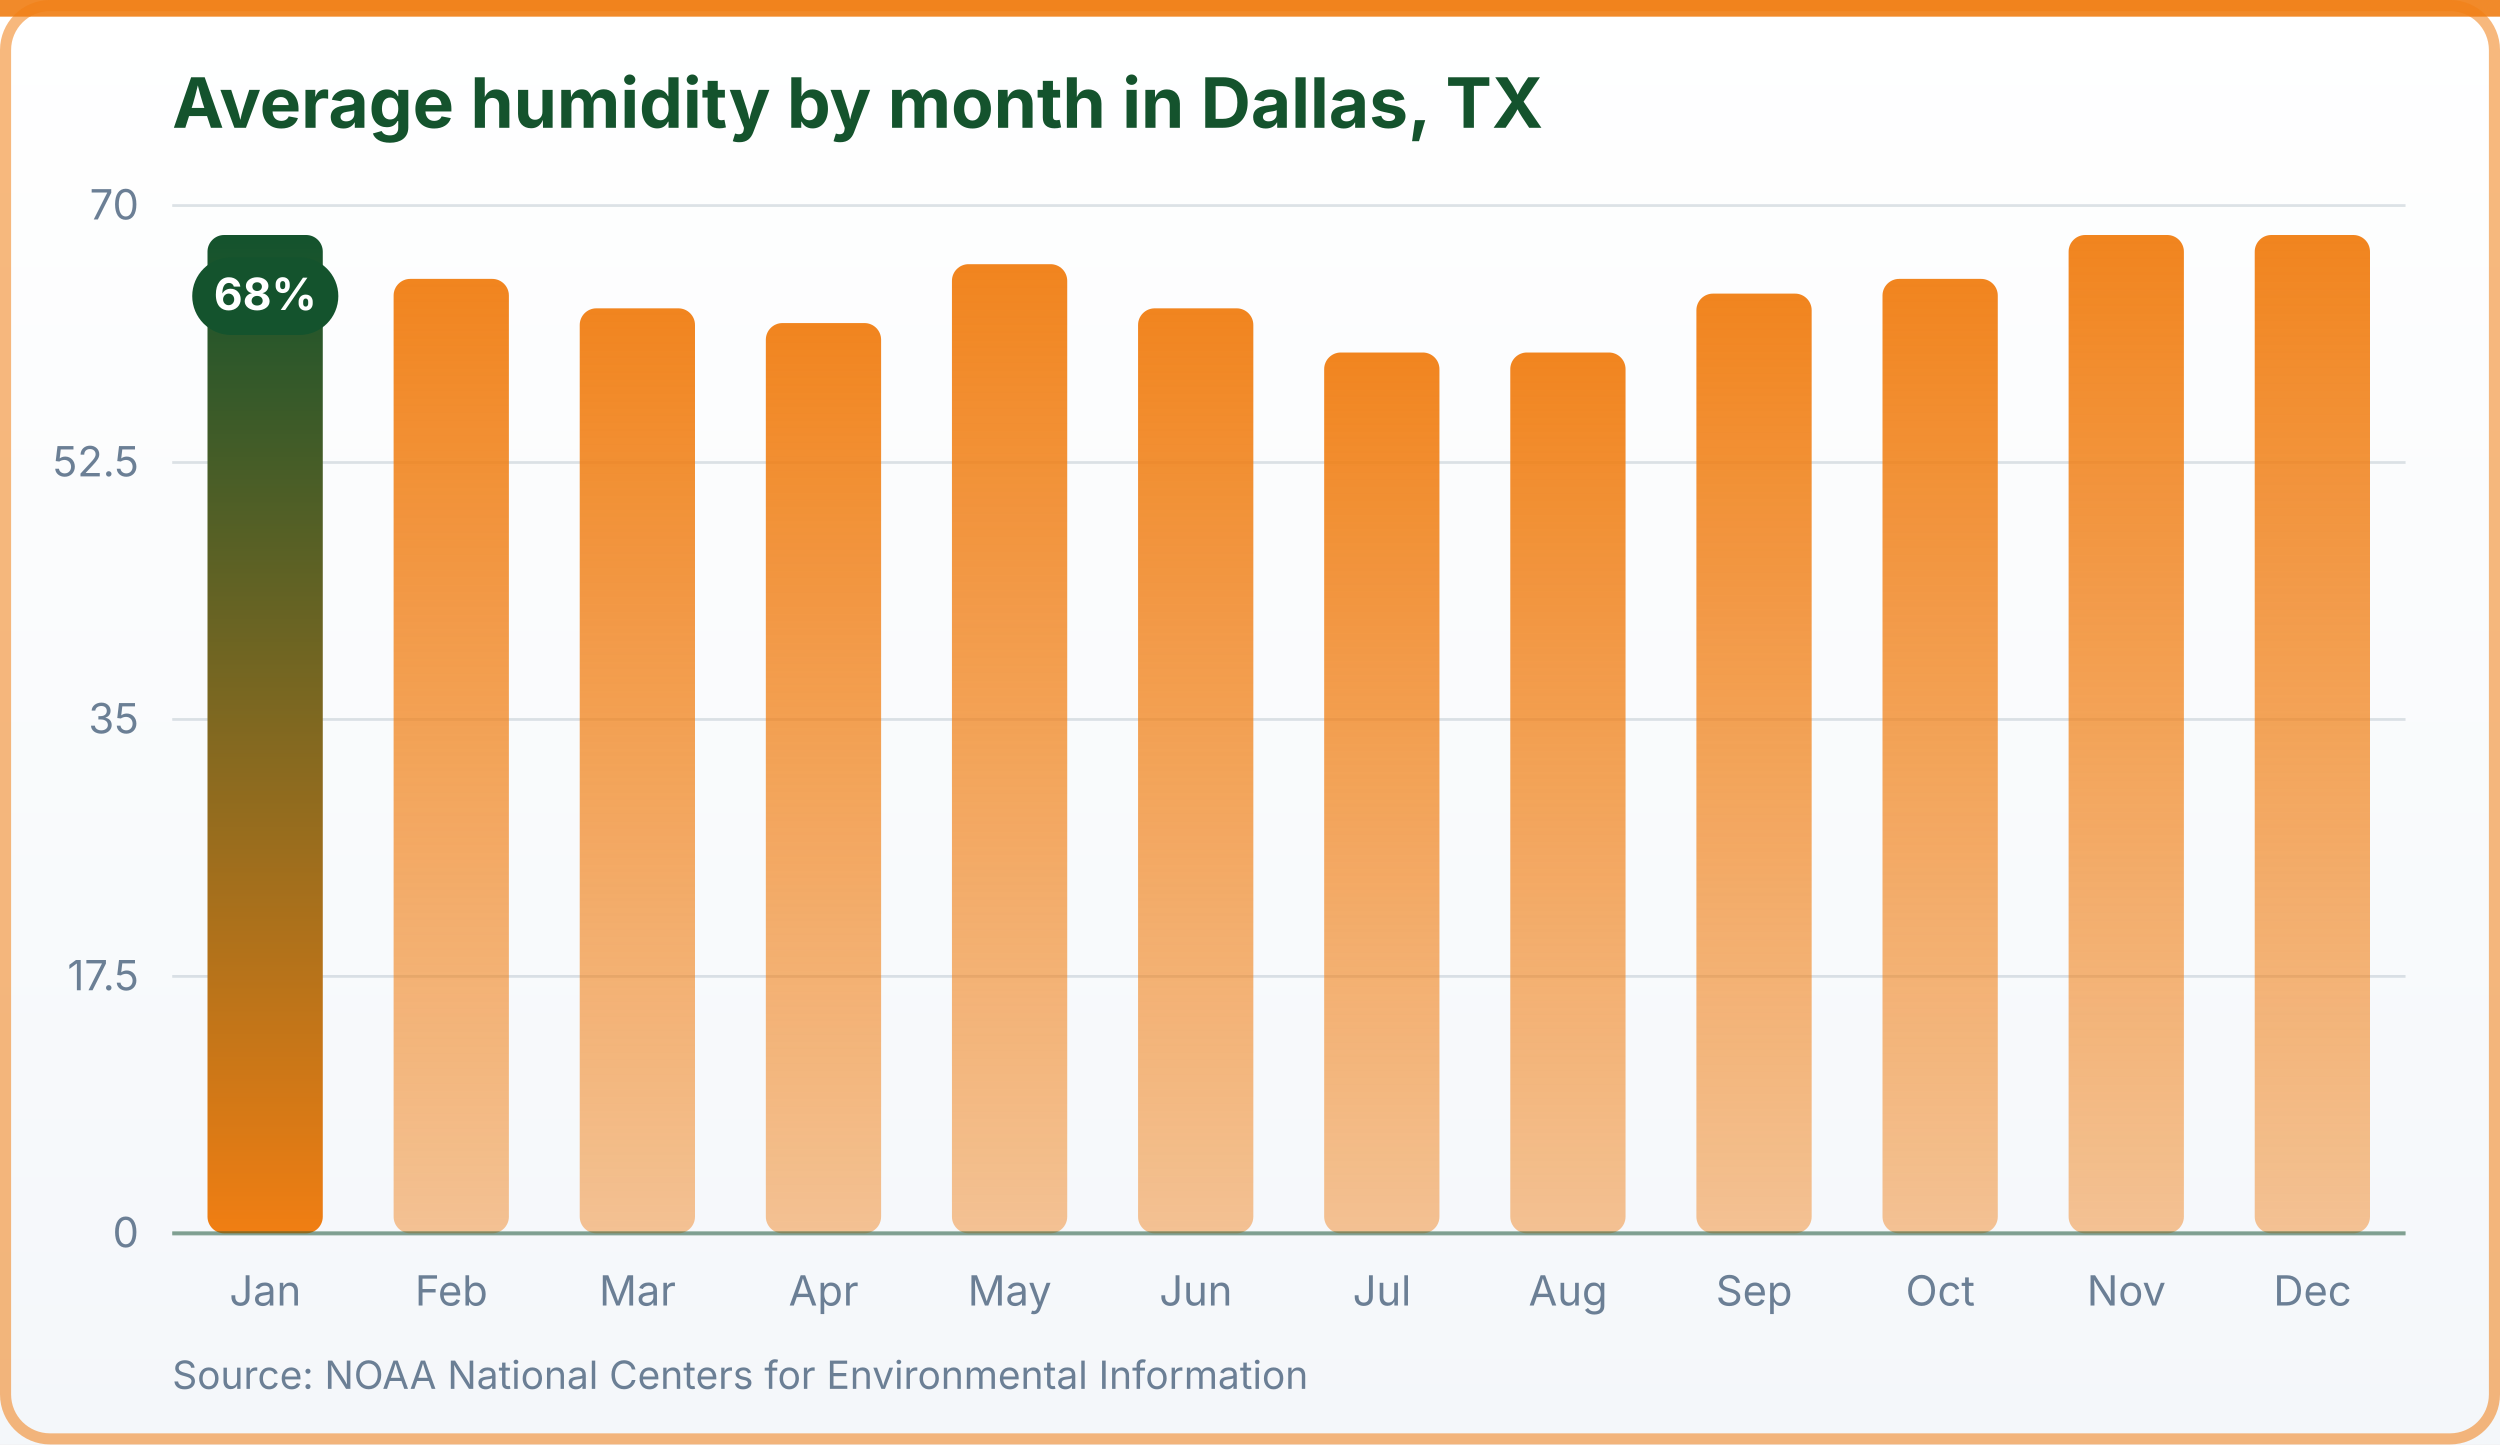
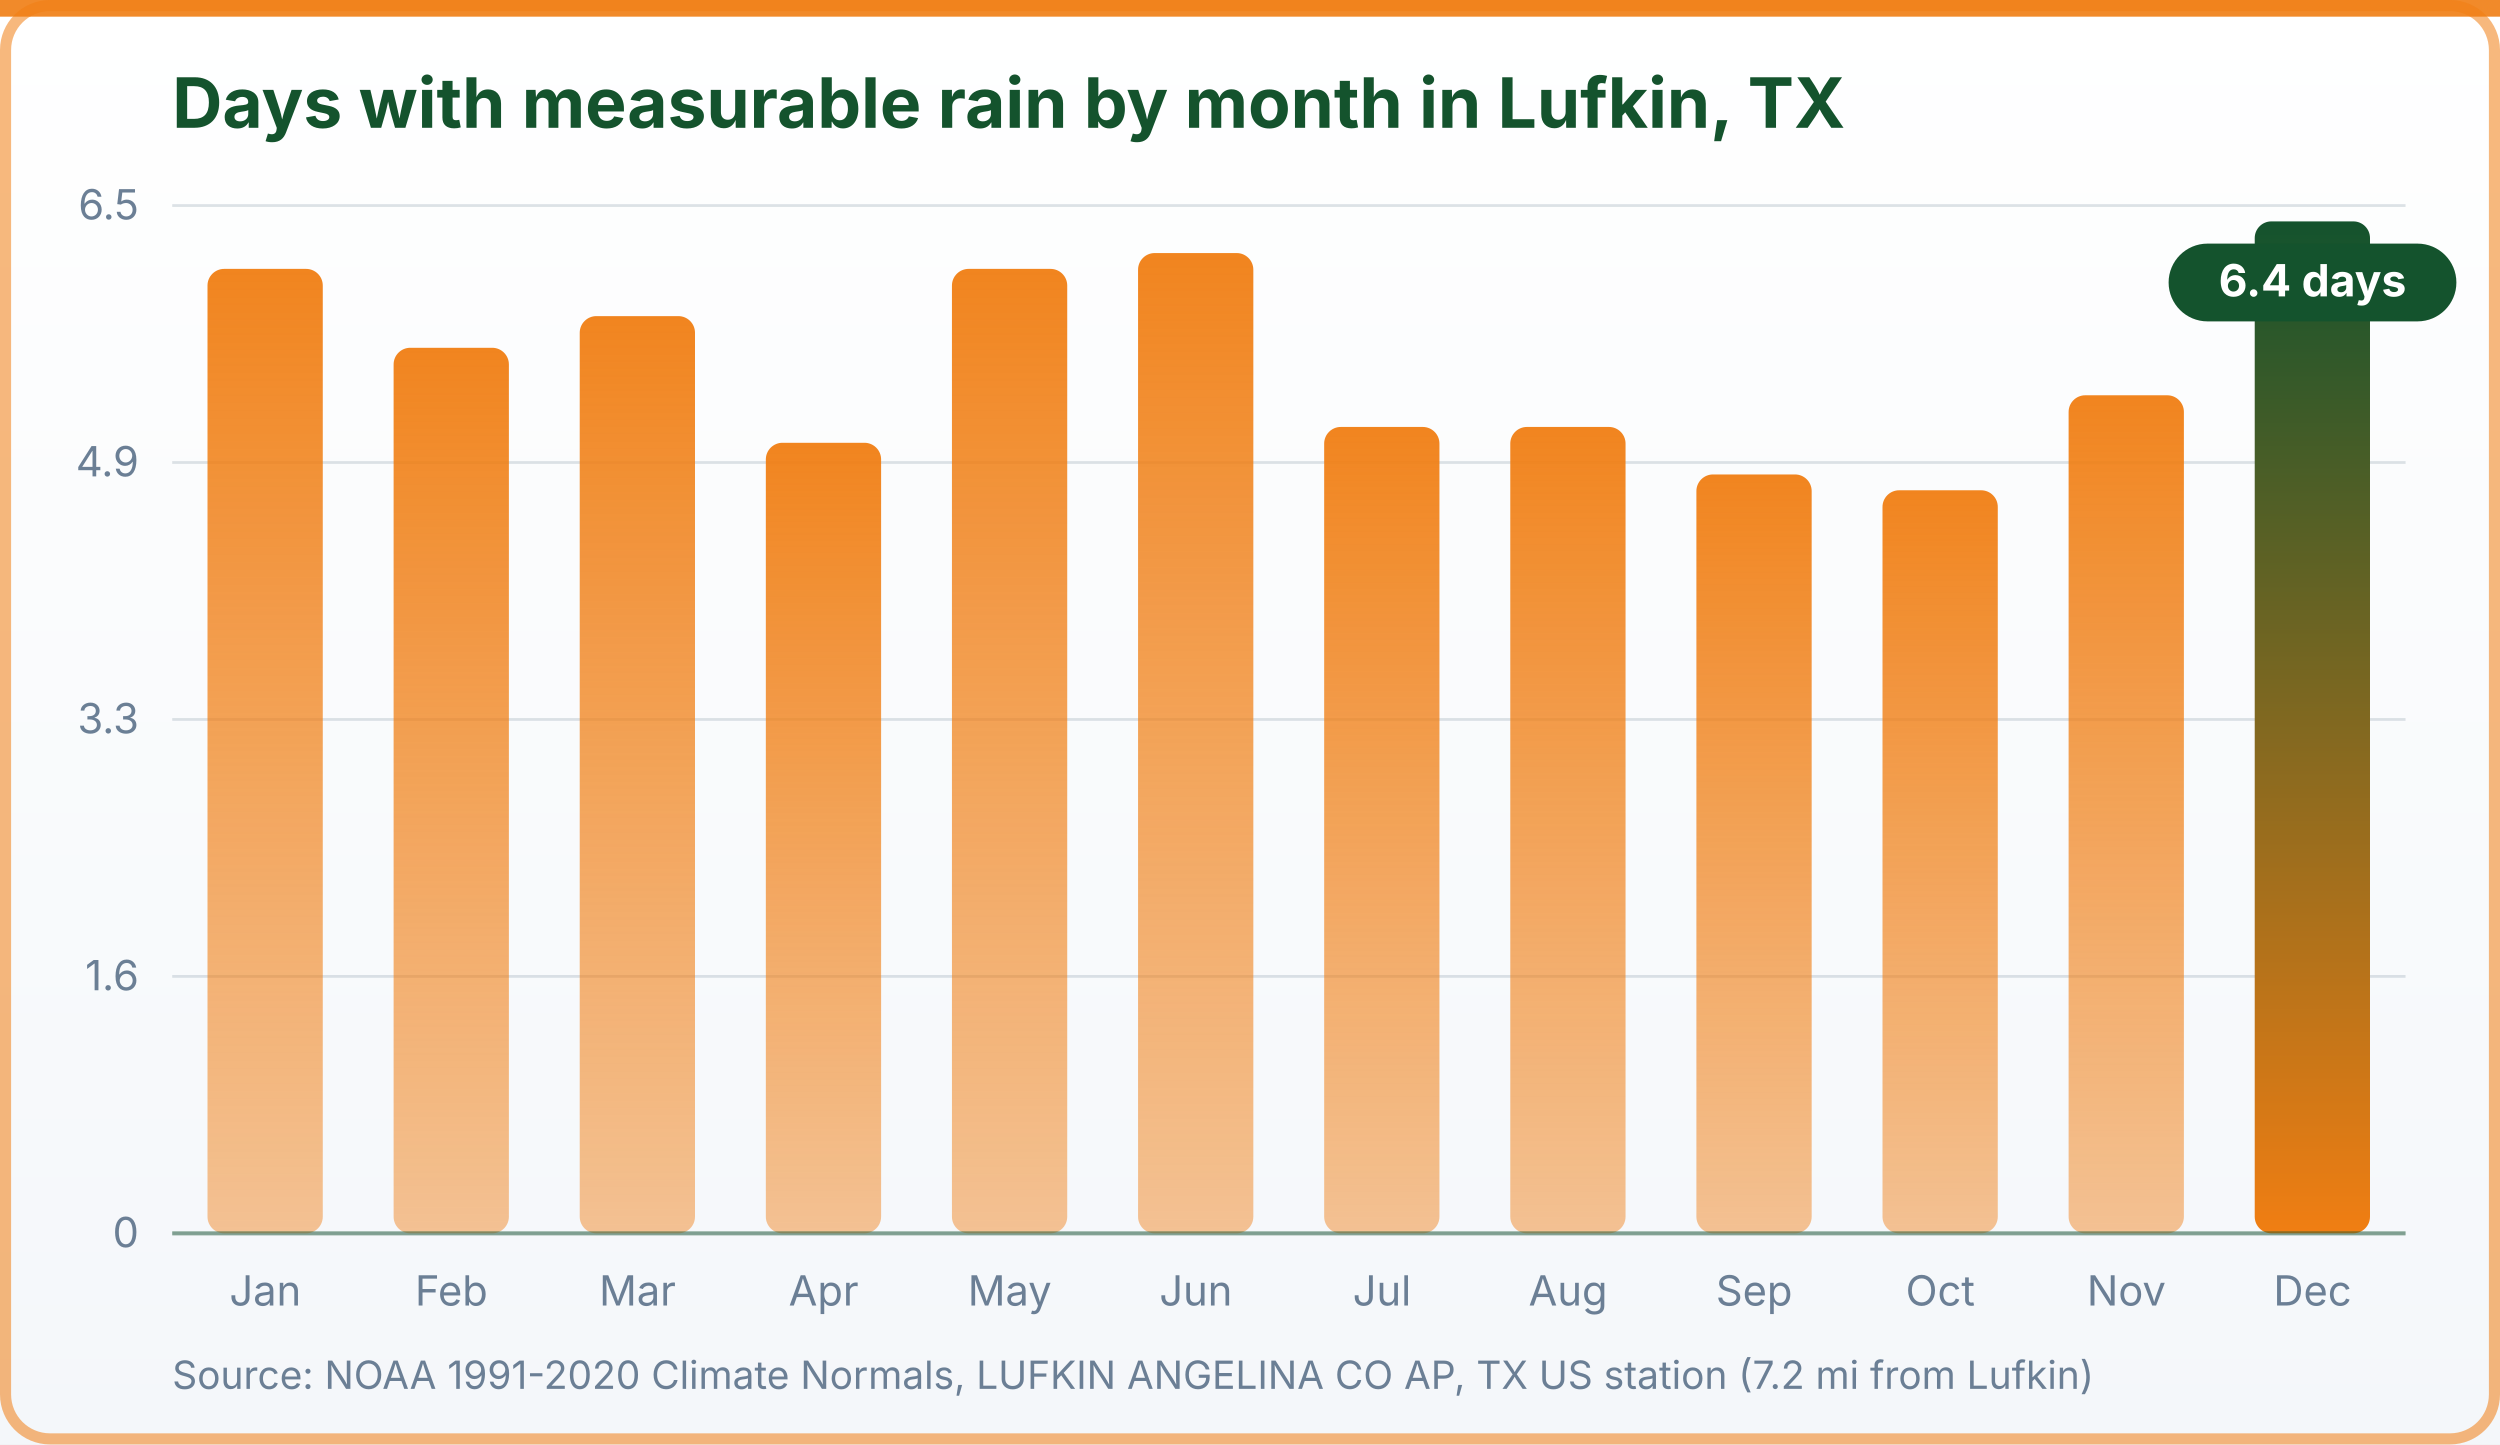
<svg xmlns="http://www.w3.org/2000/svg" viewBox="0 0 900 520" width="900" height="520" role="img">
  <defs>
    <linearGradient id="cbg" x1="0" y1="0" x2="0" y2="1">
      <stop offset="0" stop-color="#ffffff" />
      <stop offset="1" stop-color="#f4f7fa" />
    </linearGradient>
    <linearGradient id="barg" x1="0" y1="0" x2="0" y2="1">
      <stop offset="0" stop-color="#F07E13" stop-opacity=".95" />
      <stop offset="1" stop-color="#F07E13" stop-opacity=".45" />
    </linearGradient>
    <linearGradient id="barp" x1="0" y1="0" x2="0" y2="1">
      <stop offset="0" stop-color="#14532D" />
      <stop offset="1" stop-color="#F07E13" />
    </linearGradient>
  </defs>
  <rect width="900" height="520" fill="url(#cbg)" />
  <rect x="0" y="0" width="900" height="6" fill="#F07E13" fill-opacity=".9" />
-   <text x="62" y="46" font-family="system-ui,-apple-system,Segoe UI,sans-serif" font-size="25" font-weight="700" fill="#14532D">Average humidity by month in Dallas, TX</text>
+   <text x="62" y="46" font-family="system-ui,-apple-system,Segoe UI,sans-serif" font-size="25" font-weight="700" fill="#14532D">Days with measurable rain by month in Lufkin, TX</text>
  <line x1="62" y1="444" x2="866" y2="444" stroke="#6b7f95" stroke-opacity=".22" stroke-width="1" />
  <text x="50" y="449" text-anchor="end" font-family="system-ui,-apple-system,Segoe UI,sans-serif" font-size="15" fill="#6b7f95">0</text>
  <line x1="62" y1="351.5" x2="866" y2="351.5" stroke="#6b7f95" stroke-opacity=".22" stroke-width="1" />
-   <text x="50" y="356.5" text-anchor="end" font-family="system-ui,-apple-system,Segoe UI,sans-serif" font-size="15" fill="#6b7f95">17.5</text>
+   <text x="50" y="356.5" text-anchor="end" font-family="system-ui,-apple-system,Segoe UI,sans-serif" font-size="15" fill="#6b7f95">1.6</text>
  <line x1="62" y1="259" x2="866" y2="259" stroke="#6b7f95" stroke-opacity=".22" stroke-width="1" />
-   <text x="50" y="264" text-anchor="end" font-family="system-ui,-apple-system,Segoe UI,sans-serif" font-size="15" fill="#6b7f95">35</text>
+   <text x="50" y="264" text-anchor="end" font-family="system-ui,-apple-system,Segoe UI,sans-serif" font-size="15" fill="#6b7f95">3.3</text>
  <line x1="62" y1="166.5" x2="866" y2="166.5" stroke="#6b7f95" stroke-opacity=".22" stroke-width="1" />
-   <text x="50" y="171.5" text-anchor="end" font-family="system-ui,-apple-system,Segoe UI,sans-serif" font-size="15" fill="#6b7f95">52.5</text>
+   <text x="50" y="171.5" text-anchor="end" font-family="system-ui,-apple-system,Segoe UI,sans-serif" font-size="15" fill="#6b7f95">4.9</text>
  <line x1="62" y1="74" x2="866" y2="74" stroke="#6b7f95" stroke-opacity=".22" stroke-width="1" />
-   <text x="50" y="79" text-anchor="end" font-family="system-ui,-apple-system,Segoe UI,sans-serif" font-size="15" fill="#6b7f95">70</text>
-   <rect x="74.7" y="84.6" width="41.5" height="359.4" rx="6" fill="url(#barp)" />
+   <text x="50" y="79" text-anchor="end" font-family="system-ui,-apple-system,Segoe UI,sans-serif" font-size="15" fill="#6b7f95">6.5</text>
+   <rect x="74.7" y="96.8" width="41.5" height="347.2" rx="6" fill="url(#barg)" />
  <text x="95.5" y="470" text-anchor="middle" font-family="system-ui,-apple-system,Segoe UI,sans-serif" font-size="15" fill="#6b7f95">Jan</text>
-   <rect x="141.7" y="100.4" width="41.5" height="343.6" rx="6" fill="url(#barg)" />
+   <rect x="141.7" y="125.2" width="41.5" height="318.8" rx="6" fill="url(#barg)" />
  <text x="162.5" y="470" text-anchor="middle" font-family="system-ui,-apple-system,Segoe UI,sans-serif" font-size="15" fill="#6b7f95">Feb</text>
-   <rect x="208.7" y="111" width="41.5" height="333" rx="6" fill="url(#barg)" />
+   <rect x="208.7" y="113.8" width="41.5" height="330.2" rx="6" fill="url(#barg)" />
  <text x="229.5" y="470" text-anchor="middle" font-family="system-ui,-apple-system,Segoe UI,sans-serif" font-size="15" fill="#6b7f95">Mar</text>
-   <rect x="275.7" y="116.3" width="41.5" height="327.7" rx="6" fill="url(#barg)" />
+   <rect x="275.7" y="159.4" width="41.5" height="284.6" rx="6" fill="url(#barg)" />
  <text x="296.5" y="470" text-anchor="middle" font-family="system-ui,-apple-system,Segoe UI,sans-serif" font-size="15" fill="#6b7f95">Apr</text>
-   <rect x="342.7" y="95.1" width="41.5" height="348.9" rx="6" fill="url(#barg)" />
+   <rect x="342.7" y="96.8" width="41.5" height="347.2" rx="6" fill="url(#barg)" />
  <text x="363.5" y="470" text-anchor="middle" font-family="system-ui,-apple-system,Segoe UI,sans-serif" font-size="15" fill="#6b7f95">May</text>
-   <rect x="409.7" y="111" width="41.5" height="333" rx="6" fill="url(#barg)" />
+   <rect x="409.7" y="91.1" width="41.5" height="352.9" rx="6" fill="url(#barg)" />
  <text x="430.5" y="470" text-anchor="middle" font-family="system-ui,-apple-system,Segoe UI,sans-serif" font-size="15" fill="#6b7f95">Jun</text>
-   <rect x="476.7" y="126.9" width="41.5" height="317.1" rx="6" fill="url(#barg)" />
+   <rect x="476.7" y="153.7" width="41.5" height="290.3" rx="6" fill="url(#barg)" />
  <text x="497.5" y="470" text-anchor="middle" font-family="system-ui,-apple-system,Segoe UI,sans-serif" font-size="15" fill="#6b7f95">Jul</text>
-   <rect x="543.7" y="126.9" width="41.5" height="317.1" rx="6" fill="url(#barg)" />
+   <rect x="543.7" y="153.7" width="41.5" height="290.3" rx="6" fill="url(#barg)" />
  <text x="564.5" y="470" text-anchor="middle" font-family="system-ui,-apple-system,Segoe UI,sans-serif" font-size="15" fill="#6b7f95">Aug</text>
-   <rect x="610.7" y="105.7" width="41.5" height="338.3" rx="6" fill="url(#barg)" />
+   <rect x="610.7" y="170.8" width="41.5" height="273.2" rx="6" fill="url(#barg)" />
  <text x="631.5" y="470" text-anchor="middle" font-family="system-ui,-apple-system,Segoe UI,sans-serif" font-size="15" fill="#6b7f95">Sep</text>
-   <rect x="677.7" y="100.4" width="41.5" height="343.6" rx="6" fill="url(#barg)" />
+   <rect x="677.7" y="176.5" width="41.5" height="267.5" rx="6" fill="url(#barg)" />
  <text x="698.5" y="470" text-anchor="middle" font-family="system-ui,-apple-system,Segoe UI,sans-serif" font-size="15" fill="#6b7f95">Oct</text>
-   <rect x="744.7" y="84.6" width="41.5" height="359.4" rx="6" fill="url(#barg)" />
+   <rect x="744.7" y="142.3" width="41.5" height="301.7" rx="6" fill="url(#barg)" />
  <text x="765.5" y="470" text-anchor="middle" font-family="system-ui,-apple-system,Segoe UI,sans-serif" font-size="15" fill="#6b7f95">Nov</text>
-   <rect x="811.7" y="84.6" width="41.5" height="359.4" rx="6" fill="url(#barg)" />
+   <rect x="811.7" y="79.7" width="41.5" height="364.3" rx="6" fill="url(#barp)" />
  <text x="832.5" y="470" text-anchor="middle" font-family="system-ui,-apple-system,Segoe UI,sans-serif" font-size="15" fill="#6b7f95">Dec</text>
-   <rect x="69.2" y="92.6" width="52.6" height="28" rx="14" fill="#14532D" />
-   <text x="95.5" y="111.6" text-anchor="middle" font-family="system-ui,-apple-system,Segoe UI,sans-serif" font-size="16" font-weight="700" fill="#ffffff">68%</text>
+   <rect x="780.7" y="87.7" width="103.6" height="28" rx="14" fill="#14532D" />
+   <text x="832.5" y="106.7" text-anchor="middle" font-family="system-ui,-apple-system,Segoe UI,sans-serif" font-size="16" font-weight="700" fill="#ffffff">6.4 days</text>
  <line x1="62" y1="444" x2="866" y2="444" stroke="#14532D" stroke-opacity=".45" stroke-width="1.5" />
-   <text x="62" y="500" font-family="system-ui,-apple-system,Segoe UI,sans-serif" font-size="14" fill="#6b7f95">Source: NOAA National Centers for Environmental Information</text>
+   <text x="62" y="500" font-family="system-ui,-apple-system,Segoe UI,sans-serif" font-size="14" fill="#6b7f95">Source: NOAA 1991-2020 Climate Normals, LUFKIN ANGELINA CO AP, TX US station (7.2 mi from Lufkin)</text>
  <rect x="2" y="2" width="896" height="516" rx="16" fill="none" stroke="#F07E13" stroke-opacity=".55" stroke-width="4" />
</svg>
